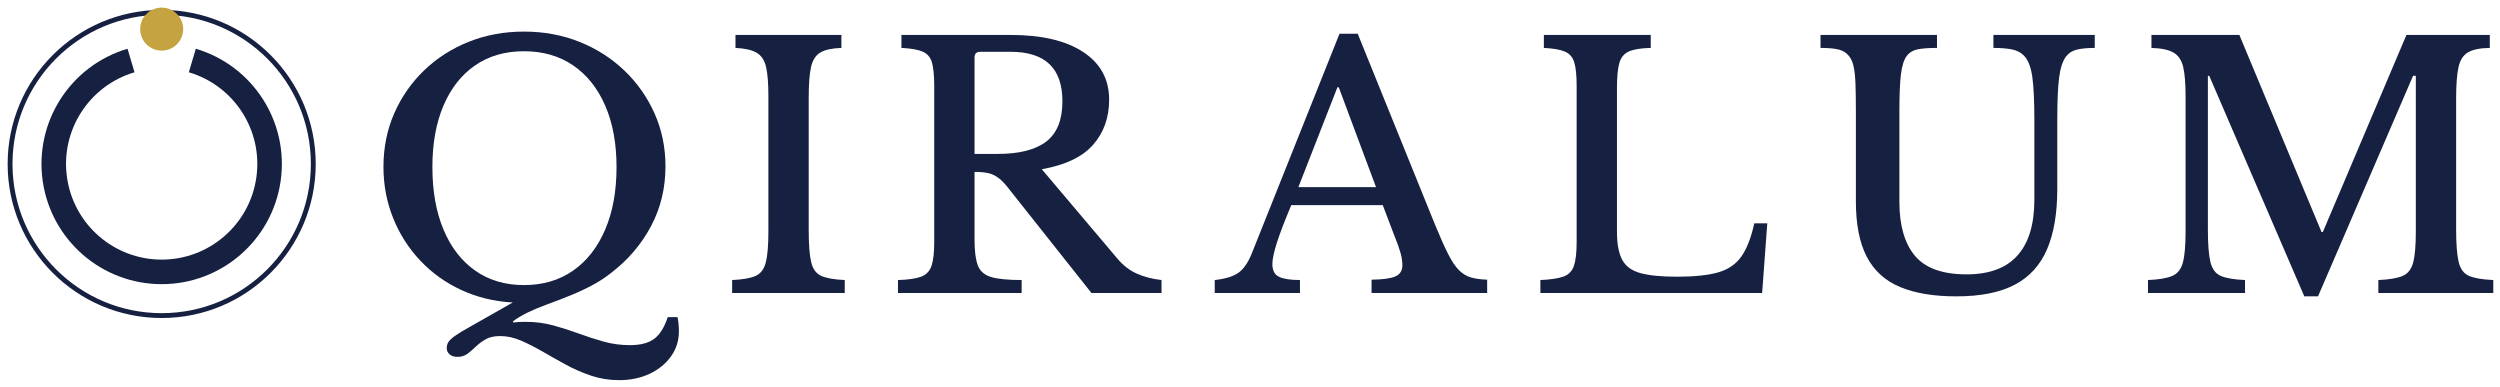
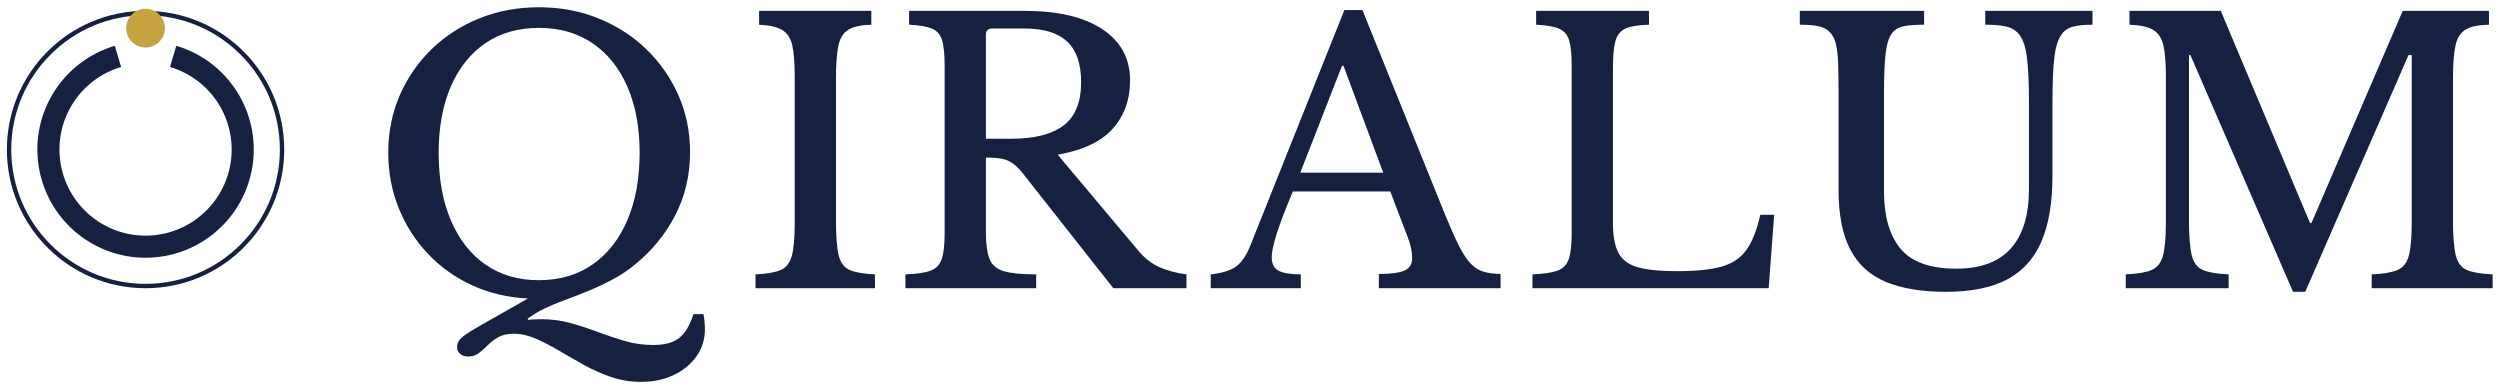
- <svg xmlns="http://www.w3.org/2000/svg" viewBox="51.00 71.68 7750.00 1197.85" role="img" aria-labelledby="t d" shape-rendering="geometricPrecision">
+ <svg xmlns="http://www.w3.org/2000/svg" viewBox="44.00 148.67 7211.00 1120.86" role="img" aria-labelledby="t d" shape-rendering="geometricPrecision">
  <g fill="none">
-     <circle cx="552.20" cy="580.00" r="470.00" stroke="#162041" stroke-width="15.05" />
-     <path d="M 457.19 259.26 A 334.52 334.52 0 1 0 647.21 259.26" stroke="#162041" stroke-width="76.10" stroke-linecap="butt" />
-     <circle cx="552.20" cy="161.95" r="66.67" fill="#C5A340" stroke="none" />
+     <circle cx="463.85" cy="580.00" r="393.70" stroke="#162041" stroke-width="12.61" />
+     <path d="M 384.26 311.33 A 280.21 280.21 0 1 0 543.43 311.33" stroke="#162041" stroke-width="63.75" stroke-linecap="butt" />
+     <circle cx="463.85" cy="229.82" r="55.85" fill="#C5A340" stroke="none" />
  </g>
-   <g transform="translate(1239.73 980) scale(1 -1)" fill="#162041">
-     <path d="M 472.91 780.00 Q 562.00 780.00 638.59 749.32 Q 715.18 718.64 772.59 663.64 Q 830.00 608.64 862.55 535.64 Q 895.09 462.64 895.09 378.00 Q 895.09 280.73 852.23 199.95 Q 809.36 119.18 735.55 62.09 Q 710.36 41.73 681.36 25.77 Q 652.36 9.82 618.18 -4.41 Q 584.00 -18.64 541.64 -34.09 Q 508.45 -46.27 484.59 -57.86 Q 460.73 -69.45 440.45 -84.00 L 440.45 -88.00 Q 446.82 -87.00 457.50 -86.50 Q 468.18 -86.00 476.91 -86.00 Q 521.18 -86.00 560.00 -96.59 Q 598.82 -107.18 635.82 -120.77 Q 672.82 -134.36 710.36 -144.95 Q 747.91 -155.55 789.27 -155.55 Q 836.27 -155.55 861.55 -136.64 Q 886.82 -117.73 901.82 -72.00 L 931.18 -72.00 Q 933.18 -82.45 934.18 -93.45 Q 935.18 -104.45 935.18 -114.36 Q 935.18 -156.00 911.64 -189.00 Q 888.09 -222.00 847.86 -241.00 Q 807.64 -260.00 756.55 -260.00 Q 712.55 -260.00 672.86 -246.55 Q 633.18 -233.09 597.32 -213.50 Q 561.45 -193.91 528.27 -174.64 Q 495.09 -155.36 463.73 -141.91 Q 432.36 -128.45 402.00 -128.45 Q 375.64 -128.45 358.95 -137.91 Q 342.27 -147.36 329.73 -159.50 Q 317.18 -171.64 304.64 -181.09 Q 292.09 -190.55 274.36 -190.55 Q 259.91 -190.55 251.18 -183.18 Q 242.45 -175.82 242.45 -164.45 Q 242.45 -154.36 247.36 -146.45 Q 252.27 -138.55 267.00 -128.00 Q 281.73 -117.45 311.00 -101.18 L 439.55 -28.27 Q 357.00 -23.82 286.41 8.73 Q 215.82 41.27 163.55 96.59 Q 111.27 151.91 82.45 223.68 Q 53.64 295.45 53.64 376.36 Q 53.64 462.36 85.64 535.68 Q 117.64 609.00 174.68 664.00 Q 231.73 719.00 307.95 749.50 Q 384.18 780.00 472.91 780.00 Z M 472.91 23.64 Q 557.64 23.64 619.45 66.77 Q 681.27 109.91 715.18 189.18 Q 749.09 268.45 749.09 375.64 Q 749.09 481.55 715.18 559.32 Q 681.27 637.09 619.45 679.23 Q 557.64 721.36 472.91 721.36 Q 388.55 721.36 327.45 679.41 Q 266.36 637.45 233.00 559.86 Q 199.64 482.27 199.64 375.64 Q 199.64 267.73 233.00 188.64 Q 266.36 109.55 327.64 66.59 Q 388.91 23.64 472.91 23.64 Z" transform="translate(-55.73 0) scale(1.038961)" />
-     <path d="M 41.73 0.00 L 41.73 38.69 Q 88.00 40.73 111.09 50.73 Q 134.19 60.73 142.05 90.73 Q 149.91 120.73 149.91 182.73 L 149.91 587.45 Q 149.91 644.27 143.04 674.27 Q 136.16 704.27 115.05 716.77 Q 93.95 729.27 51.73 731.27 L 51.73 770.00 L 367.73 770.00 L 367.73 731.27 Q 325.45 729.91 304.64 717.41 Q 283.82 704.91 277.00 673.65 Q 270.18 642.40 270.18 582.82 L 270.18 187.18 Q 270.18 122.48 277.68 91.61 Q 285.18 60.73 308.32 50.73 Q 331.45 40.73 377.73 38.73 L 377.73 0.00 Z" transform="translate(1037.54 0) scale(1.038961)" />
-     <path d="M 671.45 577.00 Q 671.45 496.59 623.45 442.14 Q 575.45 387.68 470.45 369.36 L 695.46 103.36 Q 721.36 72.18 754.36 57.68 Q 787.36 43.18 827.73 38.73 L 827.73 0.00 L 618.73 0.00 L 372.64 310.36 Q 356.00 332.27 341.36 343.27 Q 326.73 354.27 310.14 357.82 Q 293.55 361.36 269.82 361.36 L 269.82 157.73 Q 269.82 108.73 279.49 82.73 Q 289.17 56.73 319.21 47.73 Q 349.26 38.73 410.36 38.73 L 410.36 0.00 L 41.36 0.00 L 41.36 38.73 Q 87.27 40.00 110.41 48.68 Q 133.55 57.36 141.55 81.46 Q 149.55 105.55 149.55 152.73 L 149.55 617.41 Q 149.55 664.27 142.72 687.77 Q 135.90 711.27 114.95 720.27 Q 94.00 729.27 51.73 731.31 L 51.73 770.00 L 377.36 770.00 Q 516.78 770.00 594.12 719.00 Q 671.45 668.00 671.45 577.00 Z M 269.82 702.91 L 269.82 415.00 L 338.64 415.00 Q 435.81 415.00 483.90 452.00 Q 532.00 489.00 532.00 572.00 Q 532.00 646.18 493.32 682.95 Q 454.64 719.73 377.36 719.73 L 287.18 719.73 Q 269.82 719.73 269.82 702.91 Z" transform="translate(1552.01 0) scale(1.038961)" />
-     <path d="M -8.55 0.00 L -8.55 38.73 Q 38.18 43.73 61.91 60.23 Q 85.64 76.73 102.64 119.73 L 363.73 773.64 L 418.00 773.64 L 649.36 202.36 Q 671.64 148.18 687.91 116.14 Q 704.18 84.09 720.18 68.14 Q 736.18 52.18 755.77 46.50 Q 775.36 40.82 804.27 39.73 L 804.27 0.00 L 459.36 0.00 L 459.36 39.73 Q 510.55 40.45 530.91 49.73 Q 551.27 59.00 551.27 82.36 Q 551.27 100.18 545.86 119.50 Q 540.45 138.82 527.18 171.73 L 492.73 262.27 L 219.91 262.27 Q 189.55 190.45 176.45 148.73 Q 163.36 107.00 163.36 86.64 Q 163.36 57.91 183.32 48.32 Q 203.27 38.73 245.73 38.73 L 245.73 0.00 Z M 241.00 315.91 L 472.64 315.91 L 361.45 613.82 L 357.45 613.82 Z" transform="translate(2585.86 0) scale(1.038961)" />
-     <path d="M 41.36 0.00 L 41.36 38.69 Q 87.64 40.73 110.73 49.23 Q 133.82 57.73 141.68 81.73 Q 149.55 105.73 149.55 152.73 L 149.55 617.41 Q 149.55 664.27 142.55 687.77 Q 135.55 711.27 114.59 720.27 Q 93.64 729.27 51.73 731.27 L 51.73 770.00 L 370.64 770.00 L 370.64 731.29 Q 326.91 730.27 305.50 720.77 Q 284.09 711.27 276.95 686.27 Q 269.82 661.27 269.82 610.27 L 269.82 183.64 Q 269.82 127.64 285.68 98.64 Q 301.55 69.64 340.64 59.14 Q 379.74 48.64 448.91 48.64 Q 526.08 48.64 571.18 61.36 Q 616.27 74.09 640.77 108.55 Q 665.27 143.00 679.57 207.91 L 718.36 207.91 L 703.00 0.00 Z" transform="translate(3543.50 0) scale(1.038961)" />
-     <path d="M 734.73 515.64 L 734.73 310.00 Q 734.73 202.09 704.41 130.95 Q 674.09 59.82 608.18 24.91 Q 542.27 -10.00 433.64 -10.00 Q 332.36 -10.00 265.59 17.91 Q 198.82 45.82 166.32 108.18 Q 133.82 170.55 133.82 273.00 L 133.82 540.64 Q 133.82 591.36 132.64 623.95 Q 131.45 656.55 126.82 676.91 Q 122.18 697.27 112.00 708.55 Q 101.09 721.91 81.86 726.59 Q 62.64 731.27 28.27 731.27 L 28.27 770.00 L 375.82 770.00 L 375.82 731.27 Q 338.91 731.27 318.27 727.09 Q 297.64 722.91 286.00 708.00 Q 273.00 690.73 268.32 653.41 Q 263.64 616.09 263.64 540.64 L 263.64 272.27 Q 263.64 166.27 310.09 110.95 Q 356.55 55.64 464.18 55.64 Q 565.64 55.64 616.00 112.00 Q 666.36 168.36 666.36 278.27 L 666.36 515.64 Q 666.36 602.45 660.05 646.09 Q 653.73 689.73 634.82 708.73 Q 621.82 722.09 599.95 726.68 Q 578.09 731.27 544.18 731.27 L 544.18 770.00 L 846.55 770.00 L 846.55 731.27 Q 813.36 731.27 792.73 726.09 Q 772.09 720.91 760.45 705.00 Q 745.45 684.73 740.09 641.68 Q 734.73 598.64 734.73 515.64 Z" transform="translate(4425.47 0) scale(1.038961)" />
-     <path d="M 506.00 -10.00 L 222.23 648.18 L 218.27 648.18 L 218.27 189.73 Q 218.27 123.73 225.90 92.23 Q 233.52 60.73 257.42 50.73 Q 281.31 40.73 329.09 38.73 L 329.09 0.00 L 39.55 0.00 L 39.55 38.69 Q 87.64 40.73 111.54 50.73 Q 135.45 60.73 143.59 90.73 Q 151.73 120.73 151.73 182.73 L 151.73 587.45 Q 151.73 644.27 144.55 674.64 Q 137.36 705.00 115.50 717.50 Q 93.64 730.00 49.91 731.27 L 49.91 770.00 L 312.18 770.00 L 557.38 181.91 L 561.27 181.91 L 810.73 770.00 L 1059.46 770.00 L 1059.46 731.27 Q 1016.09 730.64 994.55 718.14 Q 973.00 705.64 966.00 673.54 Q 959.00 641.45 959.00 580.27 L 959.00 189.73 Q 959.00 123.73 966.63 92.23 Q 974.25 60.73 998.14 50.73 Q 1022.03 40.73 1069.82 38.73 L 1069.82 0.00 L 726.91 0.00 L 726.91 38.69 Q 775.00 40.73 798.86 50.73 Q 822.73 60.73 830.73 90.73 Q 838.73 120.73 838.73 182.73 L 838.73 648.18 L 830.55 648.18 L 546.91 -10.00 Z" transform="translate(5428.92 0) scale(1.038961)" />
+   <g transform="translate(1163.85 980) scale(1 -1)" fill="#162041">
+     <path d="M 473.32 780.00 Q 562.00 780.00 638.18 749.39 Q 714.36 718.77 771.43 663.77 Q 828.50 608.77 860.84 535.77 Q 893.18 462.77 893.18 378.00 Q 893.18 281.95 851.95 202.41 Q 810.73 122.86 740.59 66.18 Q 714.73 44.45 684.23 27.55 Q 653.73 10.64 618.86 -4.07 Q 584.00 -18.77 543.27 -33.68 Q 512.41 -45.05 487.93 -56.98 Q 463.45 -68.91 442.91 -84.00 L 442.91 -88.00 Q 449.14 -87.00 459.75 -86.50 Q 470.36 -86.00 478.82 -86.00 Q 523.36 -86.00 562.25 -96.93 Q 601.14 -107.86 638.14 -121.80 Q 675.14 -135.73 712.48 -146.66 Q 749.82 -157.59 791.05 -157.59 Q 838.05 -157.59 862.84 -138.27 Q 887.64 -118.95 902.64 -72.00 L 930.36 -72.00 Q 932.36 -81.91 933.36 -92.91 Q 934.36 -103.91 934.36 -114.23 Q 934.36 -156.00 911.02 -189.00 Q 887.68 -222.00 847.73 -241.00 Q 807.77 -260.00 757.09 -260.00 Q 713.09 -260.00 673.48 -246.34 Q 633.86 -232.68 598.14 -212.75 Q 562.41 -192.82 529.30 -173.27 Q 496.18 -153.73 464.95 -140.07 Q 433.73 -126.41 403.50 -126.41 Q 377.27 -126.41 360.66 -136.07 Q 344.05 -145.73 331.70 -158.00 Q 319.36 -170.27 307.02 -179.93 Q 294.68 -189.59 277.23 -189.59 Q 263.32 -189.59 254.86 -182.36 Q 246.41 -175.14 246.41 -163.91 Q 246.41 -154.23 250.98 -146.66 Q 255.54 -139.09 270.00 -128.75 Q 284.45 -118.41 314.00 -101.86 L 443.09 -28.55 Q 360.00 -24.64 289.07 7.70 Q 218.14 40.05 165.59 95.43 Q 113.05 150.82 84.16 222.86 Q 55.27 294.91 55.27 376.23 Q 55.27 462.23 87.27 535.61 Q 119.27 609.00 176.11 664.00 Q 232.95 719.00 308.91 749.50 Q 384.86 780.00 473.32 780.00 Z M 473.32 22.27 Q 559.27 22.27 621.91 65.55 Q 684.54 108.82 718.86 188.36 Q 753.18 267.91 753.18 375.77 Q 753.18 482.09 718.86 560.14 Q 684.54 638.18 621.91 680.45 Q 559.27 722.73 473.32 722.73 Q 387.59 722.73 325.41 680.57 Q 263.23 638.41 229.25 560.48 Q 195.27 482.55 195.27 375.77 Q 195.27 267.45 229.25 188.02 Q 263.23 108.59 325.52 65.43 Q 387.82 22.27 473.32 22.27 Z" transform="translate(-57.43 0) scale(1.038961)" />
+     <path d="M 42.95 0.00 L 42.95 38.43 Q 89.50 40.45 112.75 50.45 Q 135.99 60.45 143.90 90.45 Q 151.82 120.45 151.82 182.45 L 151.82 587.66 Q 151.82 644.55 144.90 674.55 Q 137.98 704.55 116.72 717.05 Q 95.47 729.55 52.95 731.55 L 52.95 770.00 L 364.46 770.00 L 364.46 731.55 Q 321.91 730.32 301.02 717.82 Q 280.14 705.32 273.25 673.78 Q 266.36 642.25 266.36 582.14 L 266.36 187.86 Q 266.36 122.68 273.86 91.57 Q 281.36 60.45 304.64 50.45 Q 327.91 40.45 374.46 38.45 L 374.46 0.00 Z" transform="translate(1014.71 0) scale(1.038961)" />
+     <path d="M 666.41 577.00 Q 666.41 497.12 618.41 443.02 Q 570.41 388.93 465.41 370.73 L 688.91 104.73 Q 715.23 72.86 748.23 58.36 Q 781.23 43.86 822.96 38.45 L 822.96 0.00 L 619.95 0.00 L 374.27 311.73 Q 357.50 334.05 342.73 345.05 Q 327.95 356.05 310.27 359.39 Q 292.59 362.73 266.14 362.73 L 266.14 157.45 Q 266.14 108.45 275.75 82.45 Q 285.36 56.45 315.20 47.45 Q 345.04 38.45 405.73 38.45 L 405.73 0.00 L 42.73 0.00 L 42.73 38.45 Q 89.05 40.00 112.32 48.61 Q 135.59 57.23 143.59 81.28 Q 151.59 105.34 151.59 152.45 L 151.59 617.63 Q 151.59 664.55 144.70 688.05 Q 137.81 711.55 116.66 720.55 Q 95.50 729.55 52.95 731.57 L 52.95 770.00 L 374.23 770.00 Q 512.74 770.00 589.57 719.00 Q 666.41 668.00 666.41 577.00 Z M 266.14 704.07 L 266.14 415.00 L 335.77 415.00 Q 433.63 415.00 482.07 452.00 Q 530.50 489.00 530.50 572.00 Q 530.50 648.36 491.89 684.66 Q 453.27 720.95 374.23 720.95 L 283.36 720.95 Q 266.14 720.95 266.14 704.07 Z" transform="translate(1447.37 0) scale(1.038961)" />
+     <path d="M -7.59 0.00 L -7.59 38.45 Q 38.86 43.45 62.32 59.95 Q 85.77 76.45 102.77 119.45 L 363.45 772.27 L 413.50 772.27 L 643.23 203.73 Q 665.77 148.86 682.32 116.27 Q 698.86 83.68 714.86 67.52 Q 730.86 51.36 750.05 45.75 Q 769.23 40.14 797.05 39.45 L 797.05 0.00 L 459.23 0.00 L 459.23 39.45 Q 511.09 39.91 531.32 49.45 Q 551.55 59.00 551.55 82.23 Q 551.55 100.86 546.48 119.50 Q 541.41 138.14 527.86 171.45 L 490.95 268.54 L 220.32 268.54 Q 188.59 192.91 175.16 149.95 Q 161.73 107.00 161.73 86.77 Q 161.73 58.32 181.14 48.39 Q 200.55 38.45 242.46 38.45 L 242.46 0.00 Z M 241.00 320.82 L 471.27 320.82 L 360.91 617.64 L 356.91 617.64 Z" transform="translate(2380.27 0) scale(1.038961)" />
+     <path d="M 42.73 0.00 L 42.73 38.43 Q 89.27 40.45 112.52 48.95 Q 135.76 57.45 143.68 81.45 Q 151.59 105.45 151.59 152.45 L 151.59 617.63 Q 151.59 664.55 144.59 688.05 Q 137.59 711.55 116.43 720.55 Q 95.27 729.55 52.95 731.55 L 52.95 770.00 L 366.27 770.00 L 366.27 731.56 Q 322.82 730.55 301.56 721.05 Q 280.31 711.55 273.22 686.55 Q 266.14 661.55 266.14 610.55 L 266.14 182.27 Q 266.14 126.27 281.86 97.27 Q 297.59 68.27 336.65 57.77 Q 375.71 47.27 444.82 47.27 Q 521.92 47.27 566.98 59.73 Q 612.05 72.18 636.55 106.09 Q 661.05 140.00 675.23 203.82 L 713.73 203.82 L 698.50 0.00 Z" transform="translate(3255.98 0) scale(1.038961)" />
+     <path d="M 729.96 514.27 L 729.96 310.00 Q 729.96 203.18 700.32 131.91 Q 670.68 60.64 605.86 25.32 Q 541.05 -10.00 433.77 -10.00 Q 333.73 -10.00 267.43 17.57 Q 201.14 45.14 168.64 107.36 Q 136.14 169.59 136.14 273.00 L 136.14 539.27 Q 136.14 589.73 135.02 622.66 Q 133.91 655.59 129.14 676.57 Q 124.36 697.55 113.50 709.09 Q 102.18 722.32 82.48 726.93 Q 62.77 731.55 28.55 731.55 L 28.55 770.00 L 373.64 770.00 L 373.64 731.55 Q 337.82 731.55 317.05 727.43 Q 296.27 723.32 284.50 708.00 Q 271.50 690.45 266.89 652.32 Q 262.27 614.18 262.27 539.27 L 262.27 269.55 Q 262.27 165.05 308.18 109.66 Q 354.09 54.27 463.36 54.27 Q 564.27 54.27 614.50 110.50 Q 664.73 166.73 664.73 275.55 L 664.73 514.27 Q 664.73 601.91 658.34 646.43 Q 651.95 690.95 632.64 709.95 Q 619.64 723.18 597.91 727.36 Q 576.18 731.55 543.36 731.55 L 543.36 770.00 L 841.09 770.00 L 841.09 731.55 Q 808.73 731.55 787.96 726.43 Q 767.18 721.32 755.41 705.00 Q 740.41 684.45 735.18 640.86 Q 729.96 597.27 729.96 514.27 Z" transform="translate(4041.86 0) scale(1.038961)" />
+     <path d="M 506.00 -10.00 L 221.02 647.36 L 217.05 647.36 L 217.05 189.45 Q 217.05 123.45 224.62 91.95 Q 232.20 60.45 255.95 50.45 Q 279.69 40.45 327.18 38.45 L 327.18 0.00 L 41.59 0.00 L 41.59 38.43 Q 89.27 40.45 113.03 50.45 Q 136.78 60.45 144.87 90.45 Q 152.95 120.45 152.95 182.45 L 152.95 587.66 Q 152.95 644.55 145.84 674.77 Q 138.73 705.00 117.00 717.50 Q 95.27 730.00 51.82 731.55 L 51.82 770.00 L 305.36 770.00 L 553.11 180.82 L 557.05 180.82 L 810.45 770.00 L 1049.91 770.00 L 1049.91 731.55 Q 1006.68 730.77 985.34 718.27 Q 964.00 705.77 957.00 673.71 Q 950.00 641.66 950.00 580.55 L 950.00 189.45 Q 950.00 123.45 957.58 91.95 Q 965.16 60.45 988.90 50.45 Q 1012.65 40.45 1060.14 38.45 L 1060.14 0.00 L 724.32 0.00 L 724.32 38.43 Q 772.00 40.45 795.73 50.45 Q 819.46 60.45 827.46 90.45 Q 835.46 120.45 835.46 182.45 L 835.46 647.36 L 826.59 647.36 L 539.82 -10.00 Z" transform="translate(4968.51 0) scale(1.038961)" />
  </g>
</svg>
